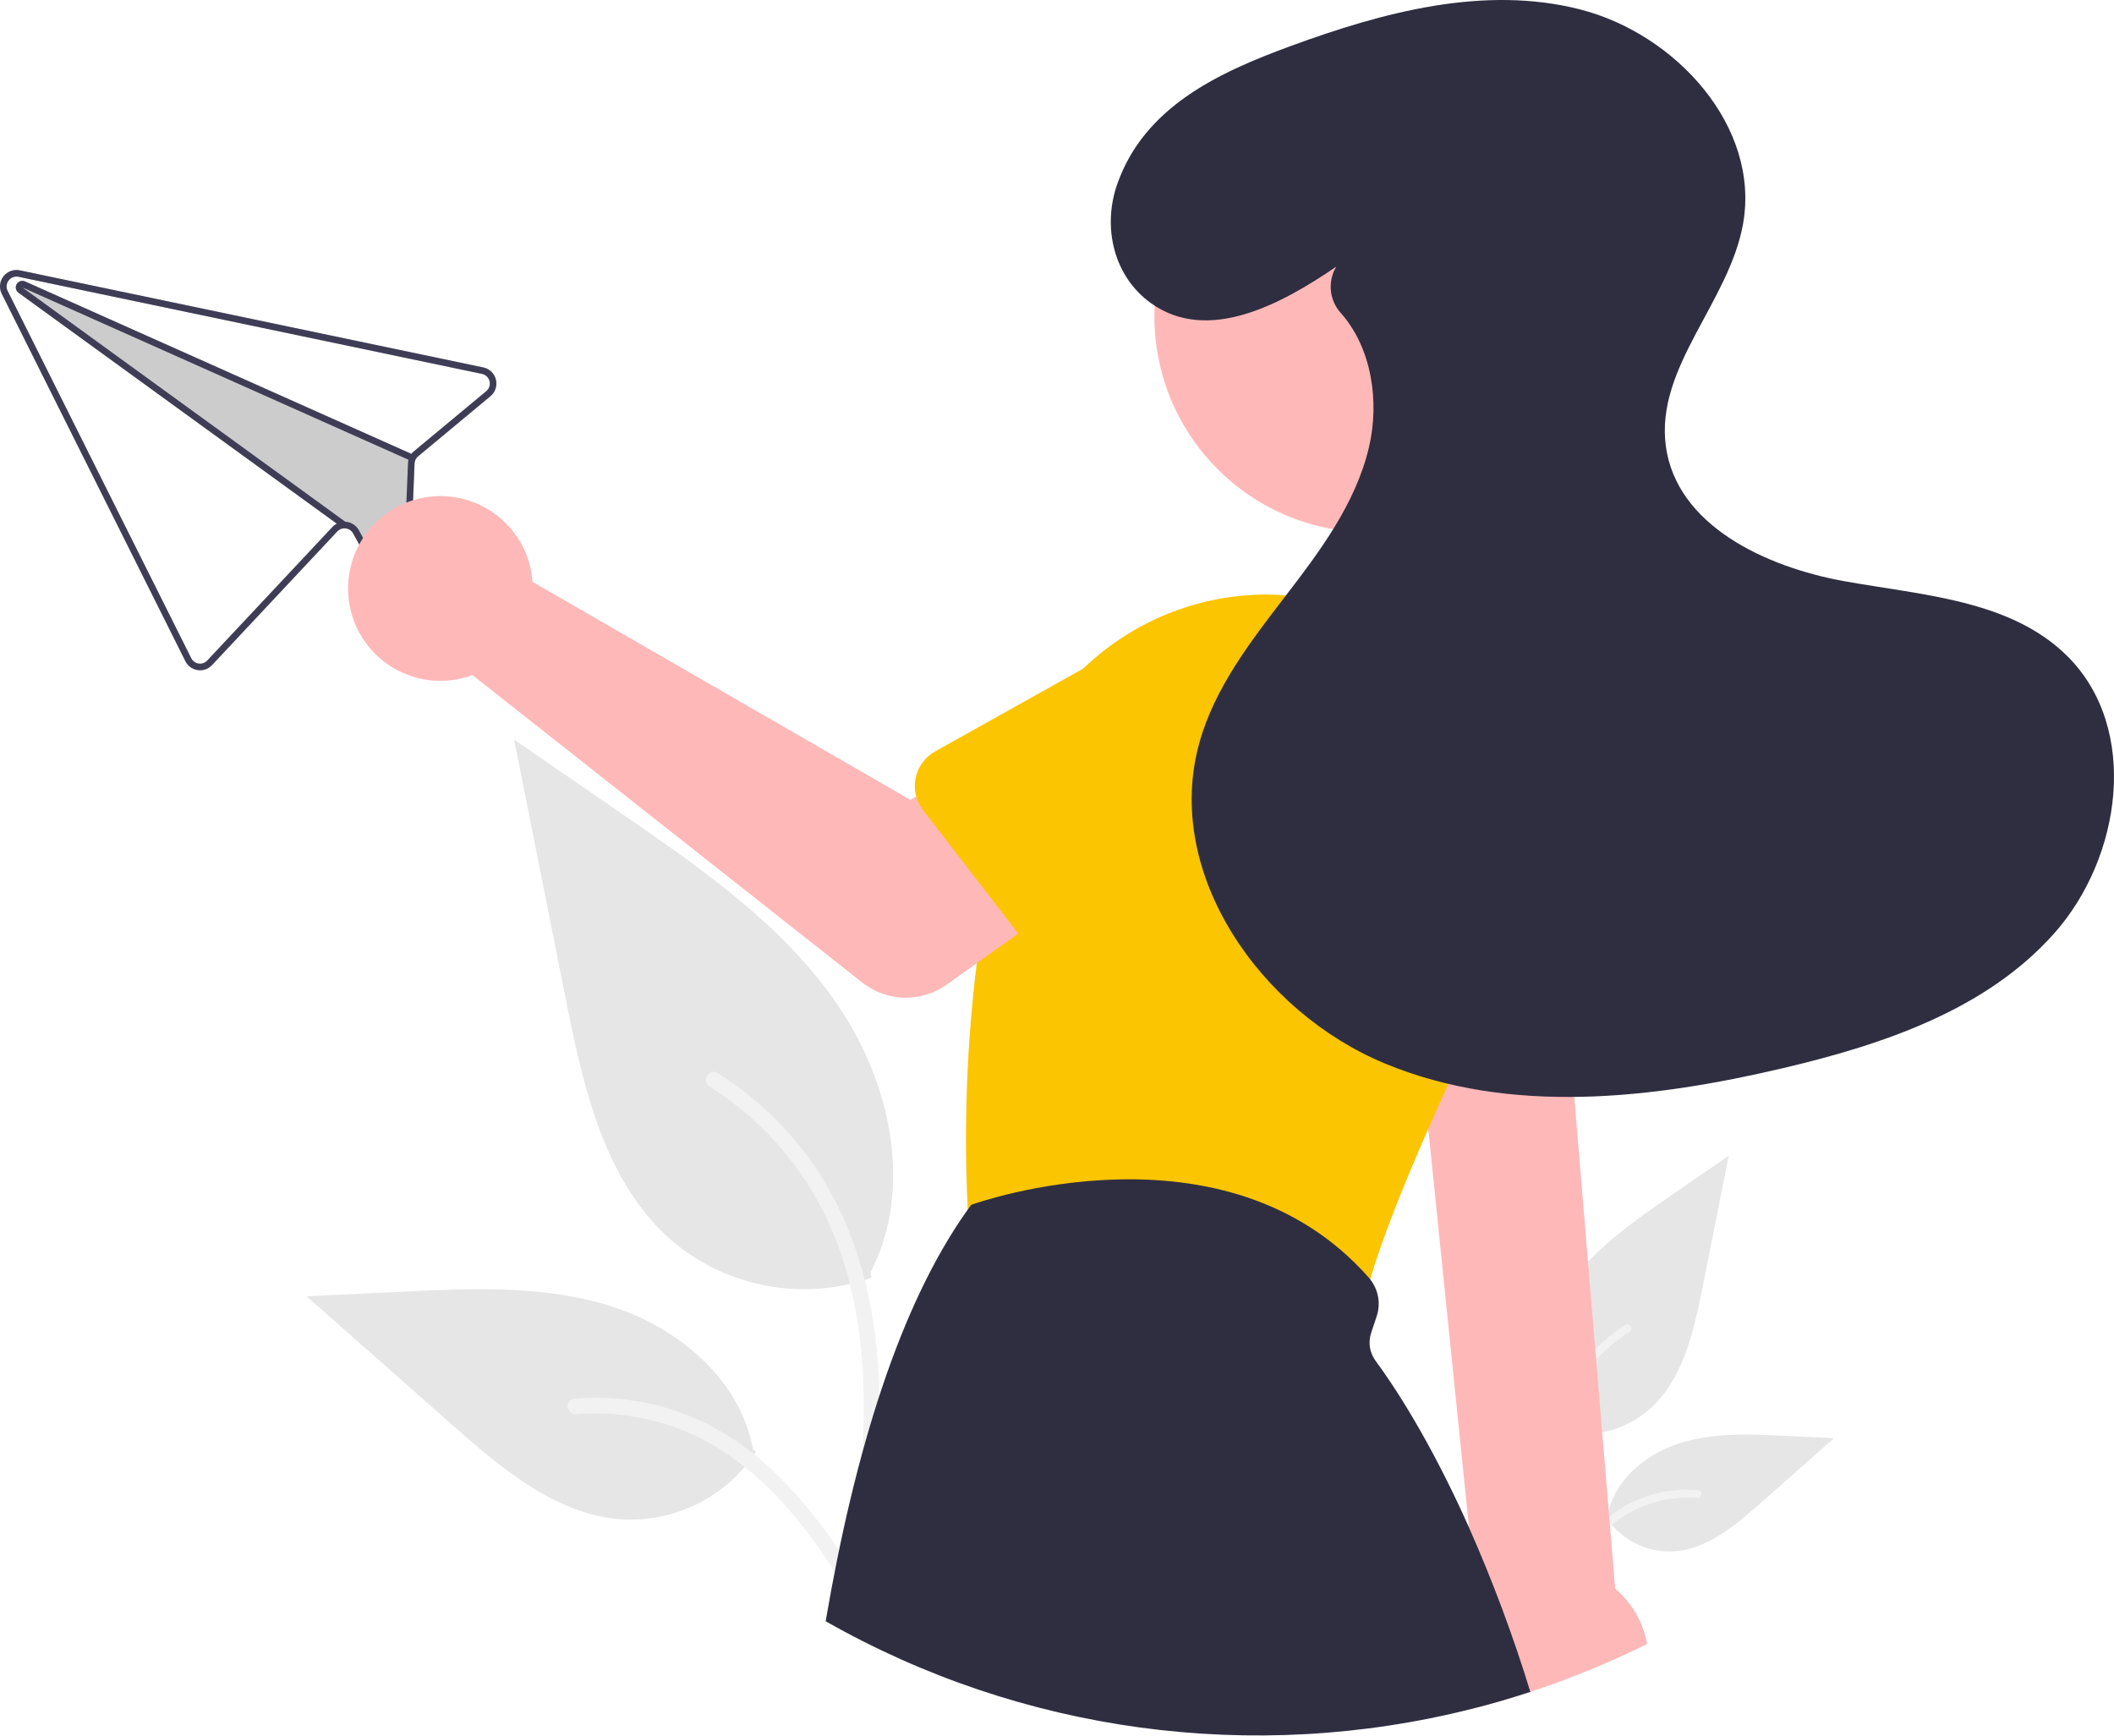
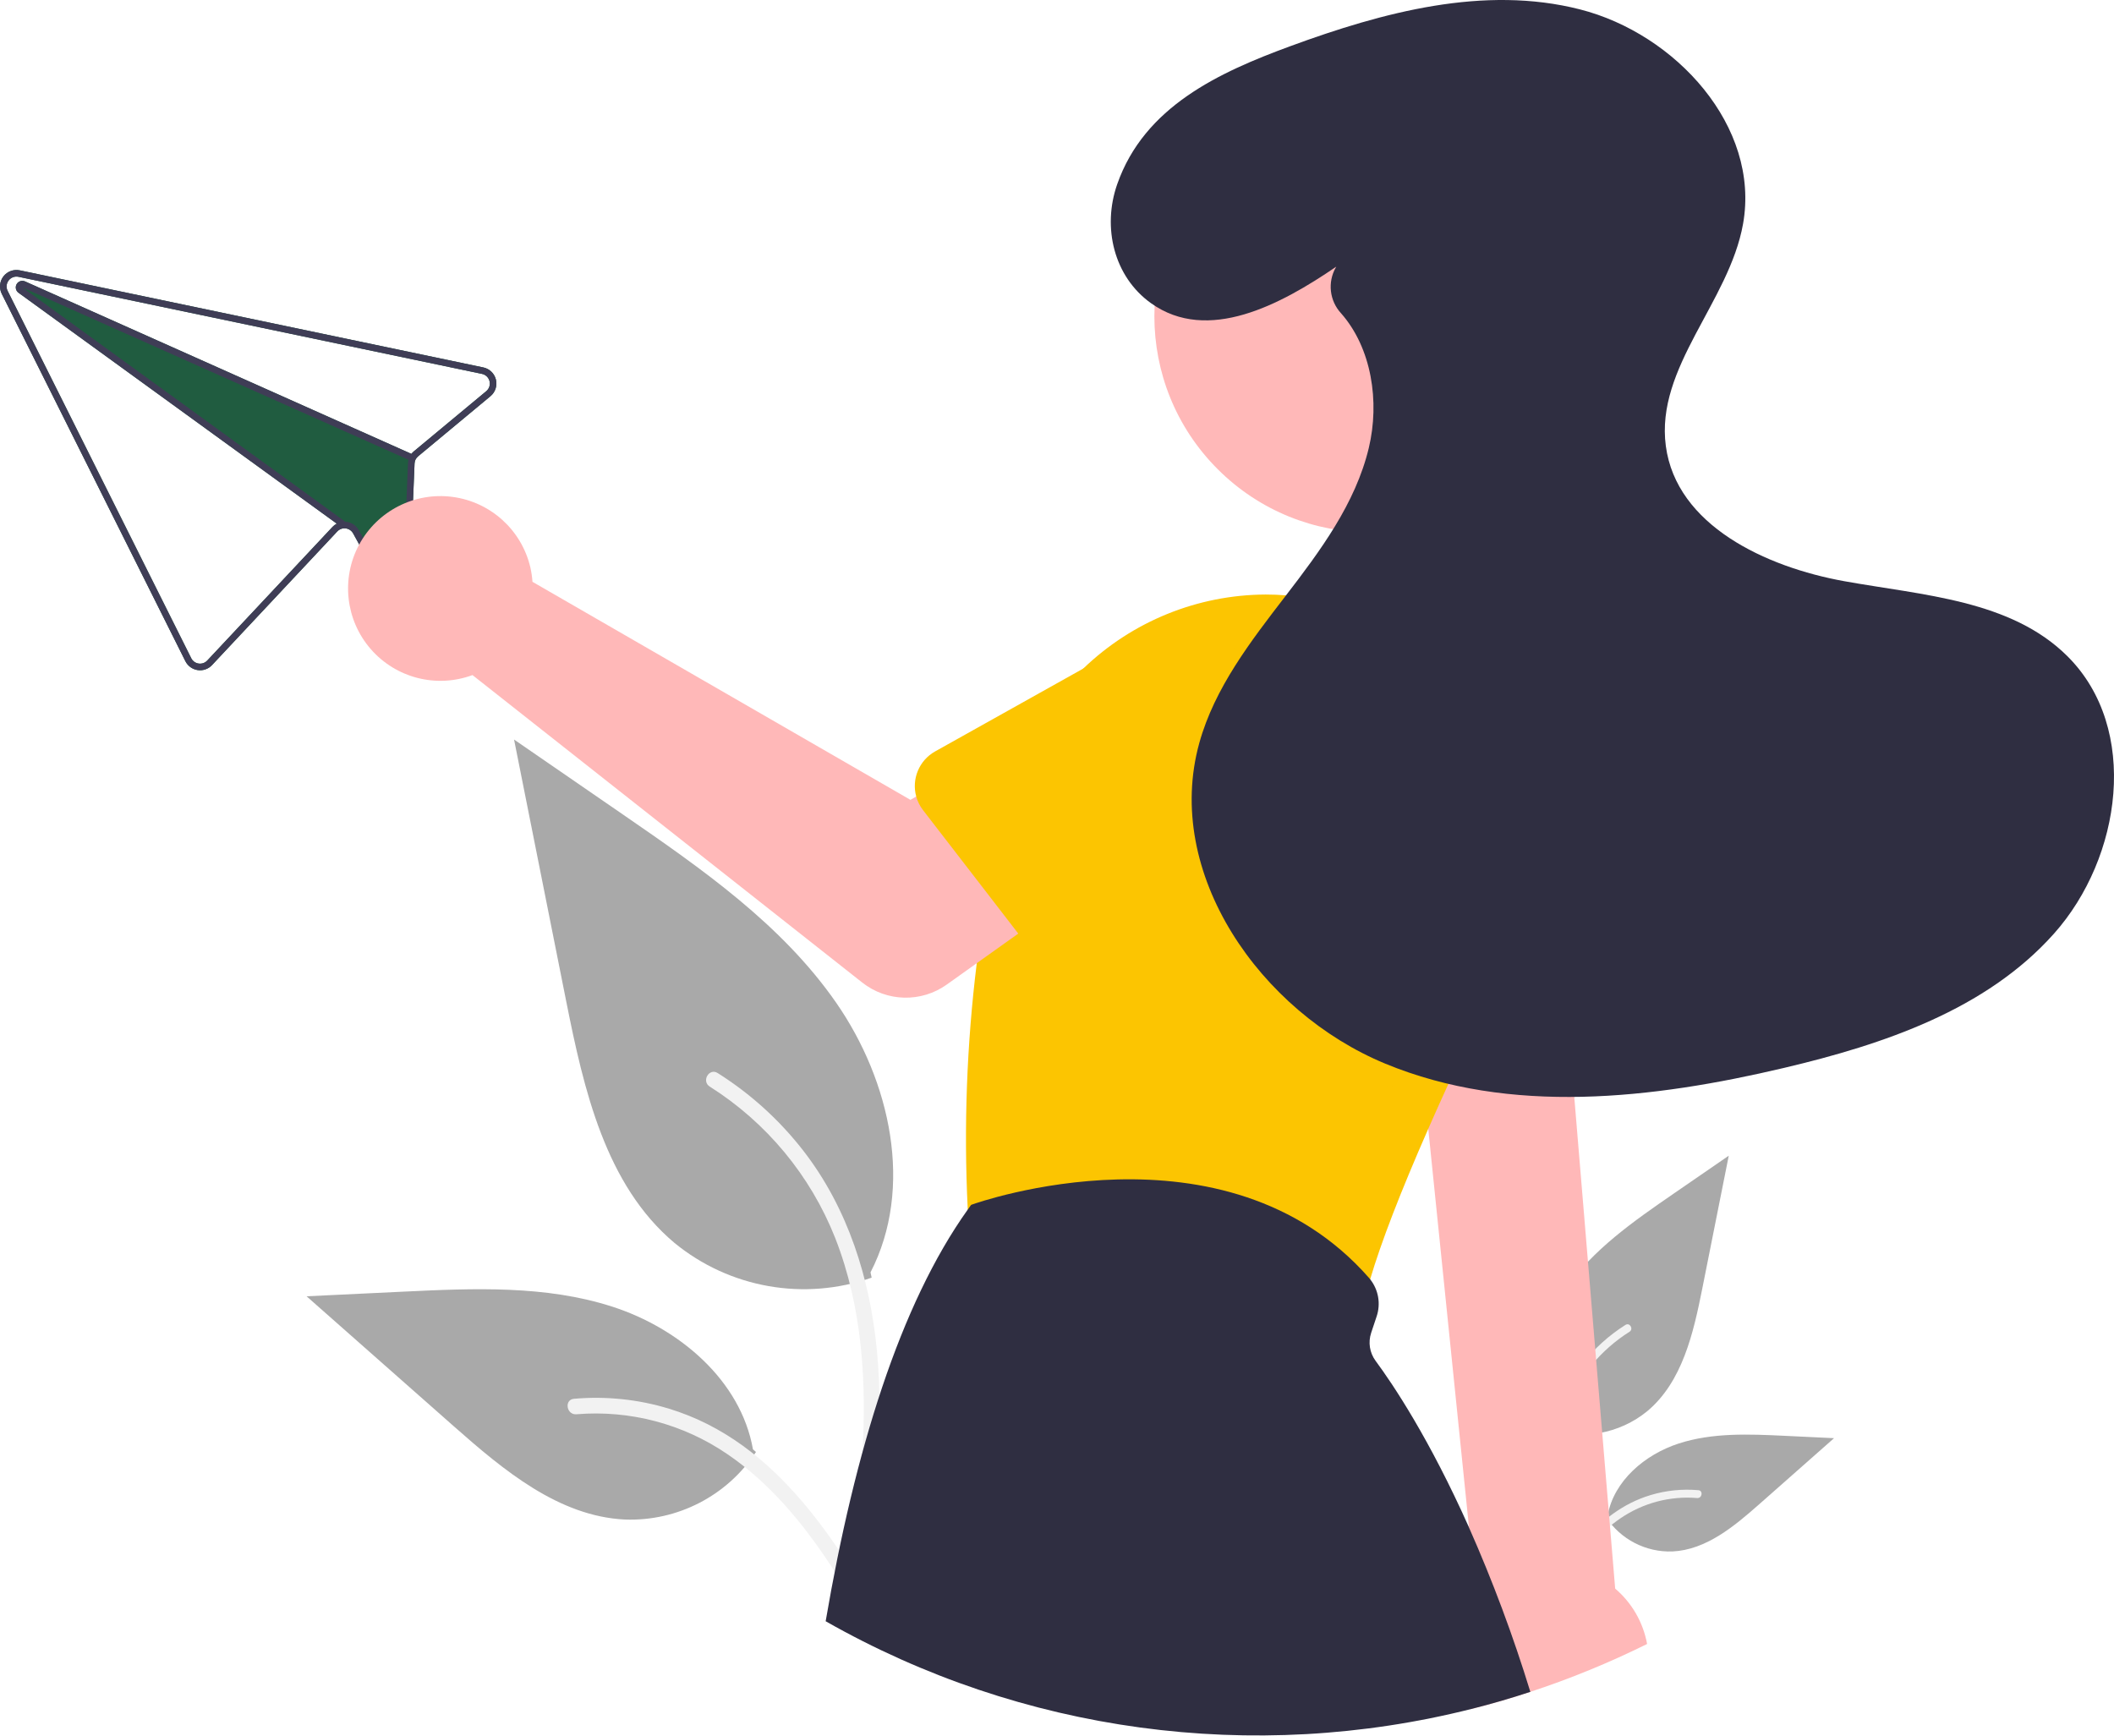
<svg xmlns="http://www.w3.org/2000/svg" data-name="Layer 1" width="643.162" height="528" viewBox="0 0 643.162 528">
-   <path d="M749.177,620.677a31.517,31.517,0,0,0,30.434-5.361c10.66-8.947,14.002-23.687,16.721-37.336l8.043-40.37L787.537,549.205c-12.11,8.339-24.493,16.944-32.878,29.023s-12.045,28.566-5.308,41.635" transform="translate(-278.4188 -186)" fill="#e6e6e6" />
+   <path d="M749.177,620.677a31.517,31.517,0,0,0,30.434-5.361c10.66-8.947,14.002-23.687,16.721-37.336l8.043-40.37L787.537,549.205c-12.11,8.339-24.493,16.944-32.878,29.023s-12.045,28.566-5.308,41.635" transform="translate(-278.4188 -186)" fill="#a9a9a9" />
  <path d="M750.617,669.554c-1.704-12.415-3.457-24.99-2.261-37.538,1.062-11.144,4.462-22.029,11.383-30.953a51.492,51.492,0,0,1,13.211-11.971c1.321-.834,2.537,1.26,1.222,2.09a48.952,48.952,0,0,0-19.363,23.363c-4.216,10.722-4.893,22.411-4.166,33.801.439,6.888,1.37,13.731,2.309,20.565a1.254,1.254,0,0,1-.845,1.489,1.218,1.218,0,0,1-1.489-.845Z" transform="translate(-278.4188 -186)" fill="#f2f2f2" />
-   <path d="M767.033,647.585a23.201,23.201,0,0,0,20.215,10.433c10.233-.486,18.764-7.628,26.444-14.408l22.715-20.056-15.034-.719c-10.811-.517-21.901-1-32.199,2.334s-19.794,11.358-21.677,22.016" transform="translate(-278.4188 -186)" fill="#e6e6e6" />
+   <path d="M767.033,647.585a23.201,23.201,0,0,0,20.215,10.433c10.233-.486,18.764-7.628,26.444-14.408l22.715-20.056-15.034-.719c-10.811-.517-21.901-1-32.199,2.334s-19.794,11.358-21.677,22.016" transform="translate(-278.4188 -186)" fill="#a9a9a9" />
  <path d="M745.8,676.691c8.204-14.516,17.719-30.648,34.722-35.805a38.746,38.746,0,0,1,14.604-1.508c1.551.134,1.163,2.524-.384,2.39a35.996,35.996,0,0,0-23.306,6.166c-6.572,4.473-11.688,10.692-16.019,17.287-2.653,4.039-5.029,8.25-7.405,12.455-.759,1.344-2.979.374-2.211-.986Z" transform="translate(-278.4188 -186)" fill="#f2f2f2" />
-   <path d="M543.606,574.714a62.116,62.116,0,0,1-59.982-10.566c-21.009-17.633-27.596-46.684-32.956-73.584Q442.743,450.782,434.816,411l33.189,22.853c23.868,16.434,48.273,33.395,64.799,57.199s23.739,56.299,10.461,82.056" transform="translate(-278.4188 -186)" fill="#e6e6e6" />
+   <path d="M543.606,574.714a62.116,62.116,0,0,1-59.982-10.566c-21.009-17.633-27.596-46.684-32.956-73.584Q442.743,450.782,434.816,411l33.189,22.853c23.868,16.434,48.273,33.395,64.799,57.199s23.739,56.299,10.461,82.056" transform="translate(-278.4188 -186)" fill="#a9a9a9" />
  <path d="M540.77,671.043c3.359-24.468,6.813-49.251,4.457-73.981-2.093-21.963-8.793-43.415-22.435-61.005a101.482,101.482,0,0,0-26.037-23.594c-2.604-1.643-5,2.483-2.408,4.119a96.477,96.477,0,0,1,38.162,46.045c8.308,21.132,9.643,44.168,8.211,66.617-.866,13.575-2.701,27.062-4.55,40.531a2.472,2.472,0,0,0,1.666,2.934,2.4,2.4,0,0,0,2.934-1.666Z" transform="translate(-278.4188 -186)" fill="#f2f2f2" />
-   <path d="M508.415,627.745A45.725,45.725,0,0,1,468.574,648.308c-20.168-.957-36.982-15.033-52.117-28.397l-44.768-39.527,29.629-1.418c21.307-1.02,43.164-1.971,63.459,4.6s39.011,22.384,42.722,43.391" transform="translate(-278.4188 -186)" fill="#e6e6e6" />
+   <path d="M508.415,627.745A45.725,45.725,0,0,1,468.574,648.308c-20.168-.957-36.982-15.033-52.117-28.397l-44.768-39.527,29.629-1.418c21.307-1.02,43.164-1.971,63.459,4.6s39.011,22.384,42.722,43.391" transform="translate(-278.4188 -186)" fill="#a9a9a9" />
  <path d="M550.263,685.108c-16.168-28.609-34.922-60.404-68.431-70.566a76.362,76.362,0,0,0-28.783-2.972c-3.056.264-2.293,4.974.758,4.711a70.943,70.943,0,0,1,45.934,12.152c12.952,8.816,23.036,21.072,31.571,34.069,5.228,7.961,9.911,16.26,14.595,24.548,1.497,2.649,5.872.737,4.358-1.943Z" transform="translate(-278.4188 -186)" fill="#f2f2f2" />
-   <path d="M425.472,297.794,286.264,268.628l-1.809-.378a5.002,5.002,0,0,0-5.503,7.139L334.818,387.161a5.018,5.018,0,0,0,3.744,2.707,4.968,4.968,0,0,0,4.37-1.528l38.101-40.655a2.91,2.91,0,0,1,2.133-.947,3.011,3.011,0,0,1,2.689,1.542l7.94,14.479a4.886,4.886,0,0,0,5.486,2.475l.039-.009a4.893,4.893,0,0,0,3.849-4.67l1.374-33.541a3.058,3.058,0,0,1,.3-1.207,3.254,3.254,0,0,1,.783-.978l22.011-18.289a5.006,5.006,0,0,0-2.164-8.748Zm.892,7.212L404.353,323.294a4.933,4.933,0,0,0-.774.791l-117.549-52.471a1.743,1.743,0,0,0-.323-.111,2.003,2.003,0,0,0-1.648,3.575l96.812,70.234a4.796,4.796,0,0,0-1.3,1.003l-38.101,40.655a3,3,0,0,1-4.869-.708L280.737,274.49a3.008,3.008,0,0,1,3.303-4.279l1.852.389,139.165,29.155a3.007,3.007,0,0,1,1.308,5.251Z" transform="translate(-278.4188 -186)" fill="#ccc" />
+   <path d="M425.472,297.794,286.264,268.628l-1.809-.378a5.002,5.002,0,0,0-5.503,7.139L334.818,387.161a5.018,5.018,0,0,0,3.744,2.707,4.968,4.968,0,0,0,4.37-1.528l38.101-40.655a2.91,2.91,0,0,1,2.133-.947,3.011,3.011,0,0,1,2.689,1.542l7.94,14.479a4.886,4.886,0,0,0,5.486,2.475l.039-.009a4.893,4.893,0,0,0,3.849-4.67l1.374-33.541a3.058,3.058,0,0,1,.3-1.207,3.254,3.254,0,0,1,.783-.978l22.011-18.289a5.006,5.006,0,0,0-2.164-8.748Zm.892,7.212L404.353,323.294a4.933,4.933,0,0,0-.774.791l-117.549-52.471a1.743,1.743,0,0,0-.323-.111,2.003,2.003,0,0,0-1.648,3.575l96.812,70.234a4.796,4.796,0,0,0-1.3,1.003l-38.101,40.655a3,3,0,0,1-4.869-.708L280.737,274.49a3.008,3.008,0,0,1,3.303-4.279l1.852.389,139.165,29.155a3.007,3.007,0,0,1,1.308,5.251Z" transform="translate(-278.4188 -186)" fill="#205C40" />
  <path d="M425.472,297.794,286.264,268.628l-1.809-.378a5.002,5.002,0,0,0-5.503,7.139L334.818,387.161a5.018,5.018,0,0,0,3.744,2.707,4.968,4.968,0,0,0,4.37-1.528l38.101-40.655a2.91,2.91,0,0,1,2.133-.947,3.011,3.011,0,0,1,2.689,1.542l7.94,14.479a4.886,4.886,0,0,0,5.486,2.475l.039-.009a4.893,4.893,0,0,0,3.849-4.67l1.374-33.541a3.058,3.058,0,0,1,.3-1.207,3.254,3.254,0,0,1,.783-.978l22.011-18.289a5.006,5.006,0,0,0-2.164-8.748Zm.892,7.212-22.011,18.289a4.933,4.933,0,0,0-.774.791,4.65,4.65,0,0,0-.527.838,4.797,4.797,0,0,0-.357.953l.002.01a4.731,4.731,0,0,0-.151,1.05l-1.374,33.54a2.904,2.904,0,0,1-2.306,2.801l-.02.004a2.911,2.911,0,0,1-3.3-1.475l-7.942-14.489a4.989,4.989,0,0,0-4.115-2.582l-.01.002c-.114-.005-.228-.01-.34-.005a4.866,4.866,0,0,0-2.269.578,4.796,4.796,0,0,0-1.3,1.003l-38.101,40.655a3,3,0,0,1-4.869-.708L280.737,274.49a3.008,3.008,0,0,1,3.303-4.279l1.852.389,139.165,29.155a3.007,3.007,0,0,1,1.308,5.251Z" transform="translate(-278.4188 -186)" fill="#3f3d56" />
  <path d="M404.024,324.282l-.815,1.826-.512-.222-.002-.01L285.239,273.456l98.241,71.283.01-.002.26.197-1.17,1.62-1.708-1.242-96.812-70.234a2.003,2.003,0,0,1,1.648-3.575,1.744,1.744,0,0,1,.323.111l117.549,52.471Z" transform="translate(-278.4188 -186)" fill="#3f3d56" />
  <path d="M706.259,464.02l5.08,49.67.1,1.02,1.51,14.73L725.349,650.72v.02l2.41,23.53a28.067,28.067,0,0,0-2.49,4.01,28.882,28.882,0,0,0,.84,27.65q9.075-2.28,17.9-5.2a269.627,269.627,0,0,0,35.52-14.56,28.913,28.913,0,0,0-9.71-16.85l-12.45-149.59-1.09-13.12-3.55-42.59Z" transform="translate(-278.4188 -186)" fill="#ffb8b8" />
  <circle cx="695.374" cy="282.247" r="65.747" transform="translate(-274.327 388.3721) rotate(-45)" fill="#ffb8b8" />
  <path d="M572.828,553.61c.01.13.021.26.03.38a12.066,12.066,0,0,0,9.43,10.76l98.12,21.43a12.149,12.149,0,0,0,2.59.28,12.027,12.027,0,0,0,11.59-8.83c.21-.78.44-1.58.69-2.41v-.01c3.31-11.24,9.22-26.54,17.67-45.77q2.865-6.525,6.13-13.67c.4-.88.81-1.77,1.21-2.66q6.735-14.625,15.03-31.66a78.805,78.805,0,0,0,6.09-17.43,79.689,79.689,0,0,0-4.03-47.63,78.701,78.701,0,0,0-4.35-8.95,80.056,80.056,0,0,0-63.34-40.31c-2.07-.17-4.13-.25-6.2-.25a80.498,80.498,0,0,0-55.49,22.52,78.571,78.571,0,0,0-19.51,30.58c-.26.73-.5,1.47-.74,2.21a297.574,297.574,0,0,0-8.88,35.72c-1.33,7.17-2.41,14.24-3.28,21.13A435.953,435.953,0,0,0,572.828,553.61Z" transform="translate(-278.4188 -186)" fill="#fcc501" />
  <path d="M529.618,679.25a266.039,266.039,0,0,0,196.49,26.68q9.075-2.28,17.9-5.2A447.402,447.402,0,0,0,725.349,650.74v-.02C713.328,623.77,702.289,607.28,696.909,600a9.352,9.352,0,0,1-1.33-8.49l1.67-5.01a12.021,12.021,0,0,0-1.97-11.28v-.01c-.11-.14-.23-.28-.35-.42-43.71-49.8-119.91-22.63-120.68-22.35l-.38.14-.24.33c-.26.36-.52.71-.77,1.08C552.199,582.94,538.469,627.44,529.618,679.25Z" transform="translate(-278.4188 -186)" fill="#2f2e41" />
  <path d="M439.773,358.619a28.179,28.179,0,0,1,.641,4.39l114.993,66.339L583.357,413.258l29.797,39.009-46.713,33.294a21.415,21.415,0,0,1-25.693-.626L422.17,391.388A28.1,28.1,0,1,1,439.773,358.619Z" transform="translate(-278.4188 -186)" fill="#ffb8b8" />
  <path d="M557.169,428.33v.01a12.001,12.001,0,0,0,2.08,4.15l19.62,25.42,9.35,12.13,8.2,10.62a12.044,12.044,0,0,0,18.21,1l29.78-30.92,12.29-12.77a33.455,33.455,0,0,0-41.02-52.86l-7.68,4.29-45.09,25.22a12.07,12.07,0,0,0-5.74,13.71Z" transform="translate(-278.4188 -186)" fill="#fcc501" />
  <path d="M687.229,444.27l1.88,60.05.01.38a12.042,12.042,0,0,0,14.18,11.48l8.14-1.47,2.08-.38h.01l6.76-1.22,35.99-6.5,6.89-1.24a12.057,12.057,0,0,0,9.27-15.71l-19.41-57.47a33.45,33.45,0,0,0-65.8,12.08Z" transform="translate(-278.4188 -186)" fill="#fcc501" />
  <path d="M684.968,267.124c-16.899,11.566-39.087,23.454-56.346,11.138-11.333-8.087-14.903-23.063-10.308-36.205,8.264-23.633,30.97-34.038,52.683-42.013,28.226-10.368,58.961-18.616,88.1-11.191s54.891,35.637,49.631,65.244c-4.23,23.809-26.689,43.62-23.5,67.591,3.209,24.125,30.339,36.823,54.292,41.135s50.755,5.697,67.969,22.901c21.959,21.947,16.475,61.176-4.187,84.348s-51.843,33.676-82.057,40.816c-40.032,9.461-83.329,14.433-121.35-1.268s-67.607-57.967-56.593-97.599c4.652-16.741,15.611-30.889,26.203-44.663s21.316-28.177,25.357-45.076c3.367-14.082.875-30.433-8.464-40.996a11.878,11.878,0,0,1-1.591-13.884Z" transform="translate(-278.4188 -186)" fill="#2f2e41" />
</svg>
